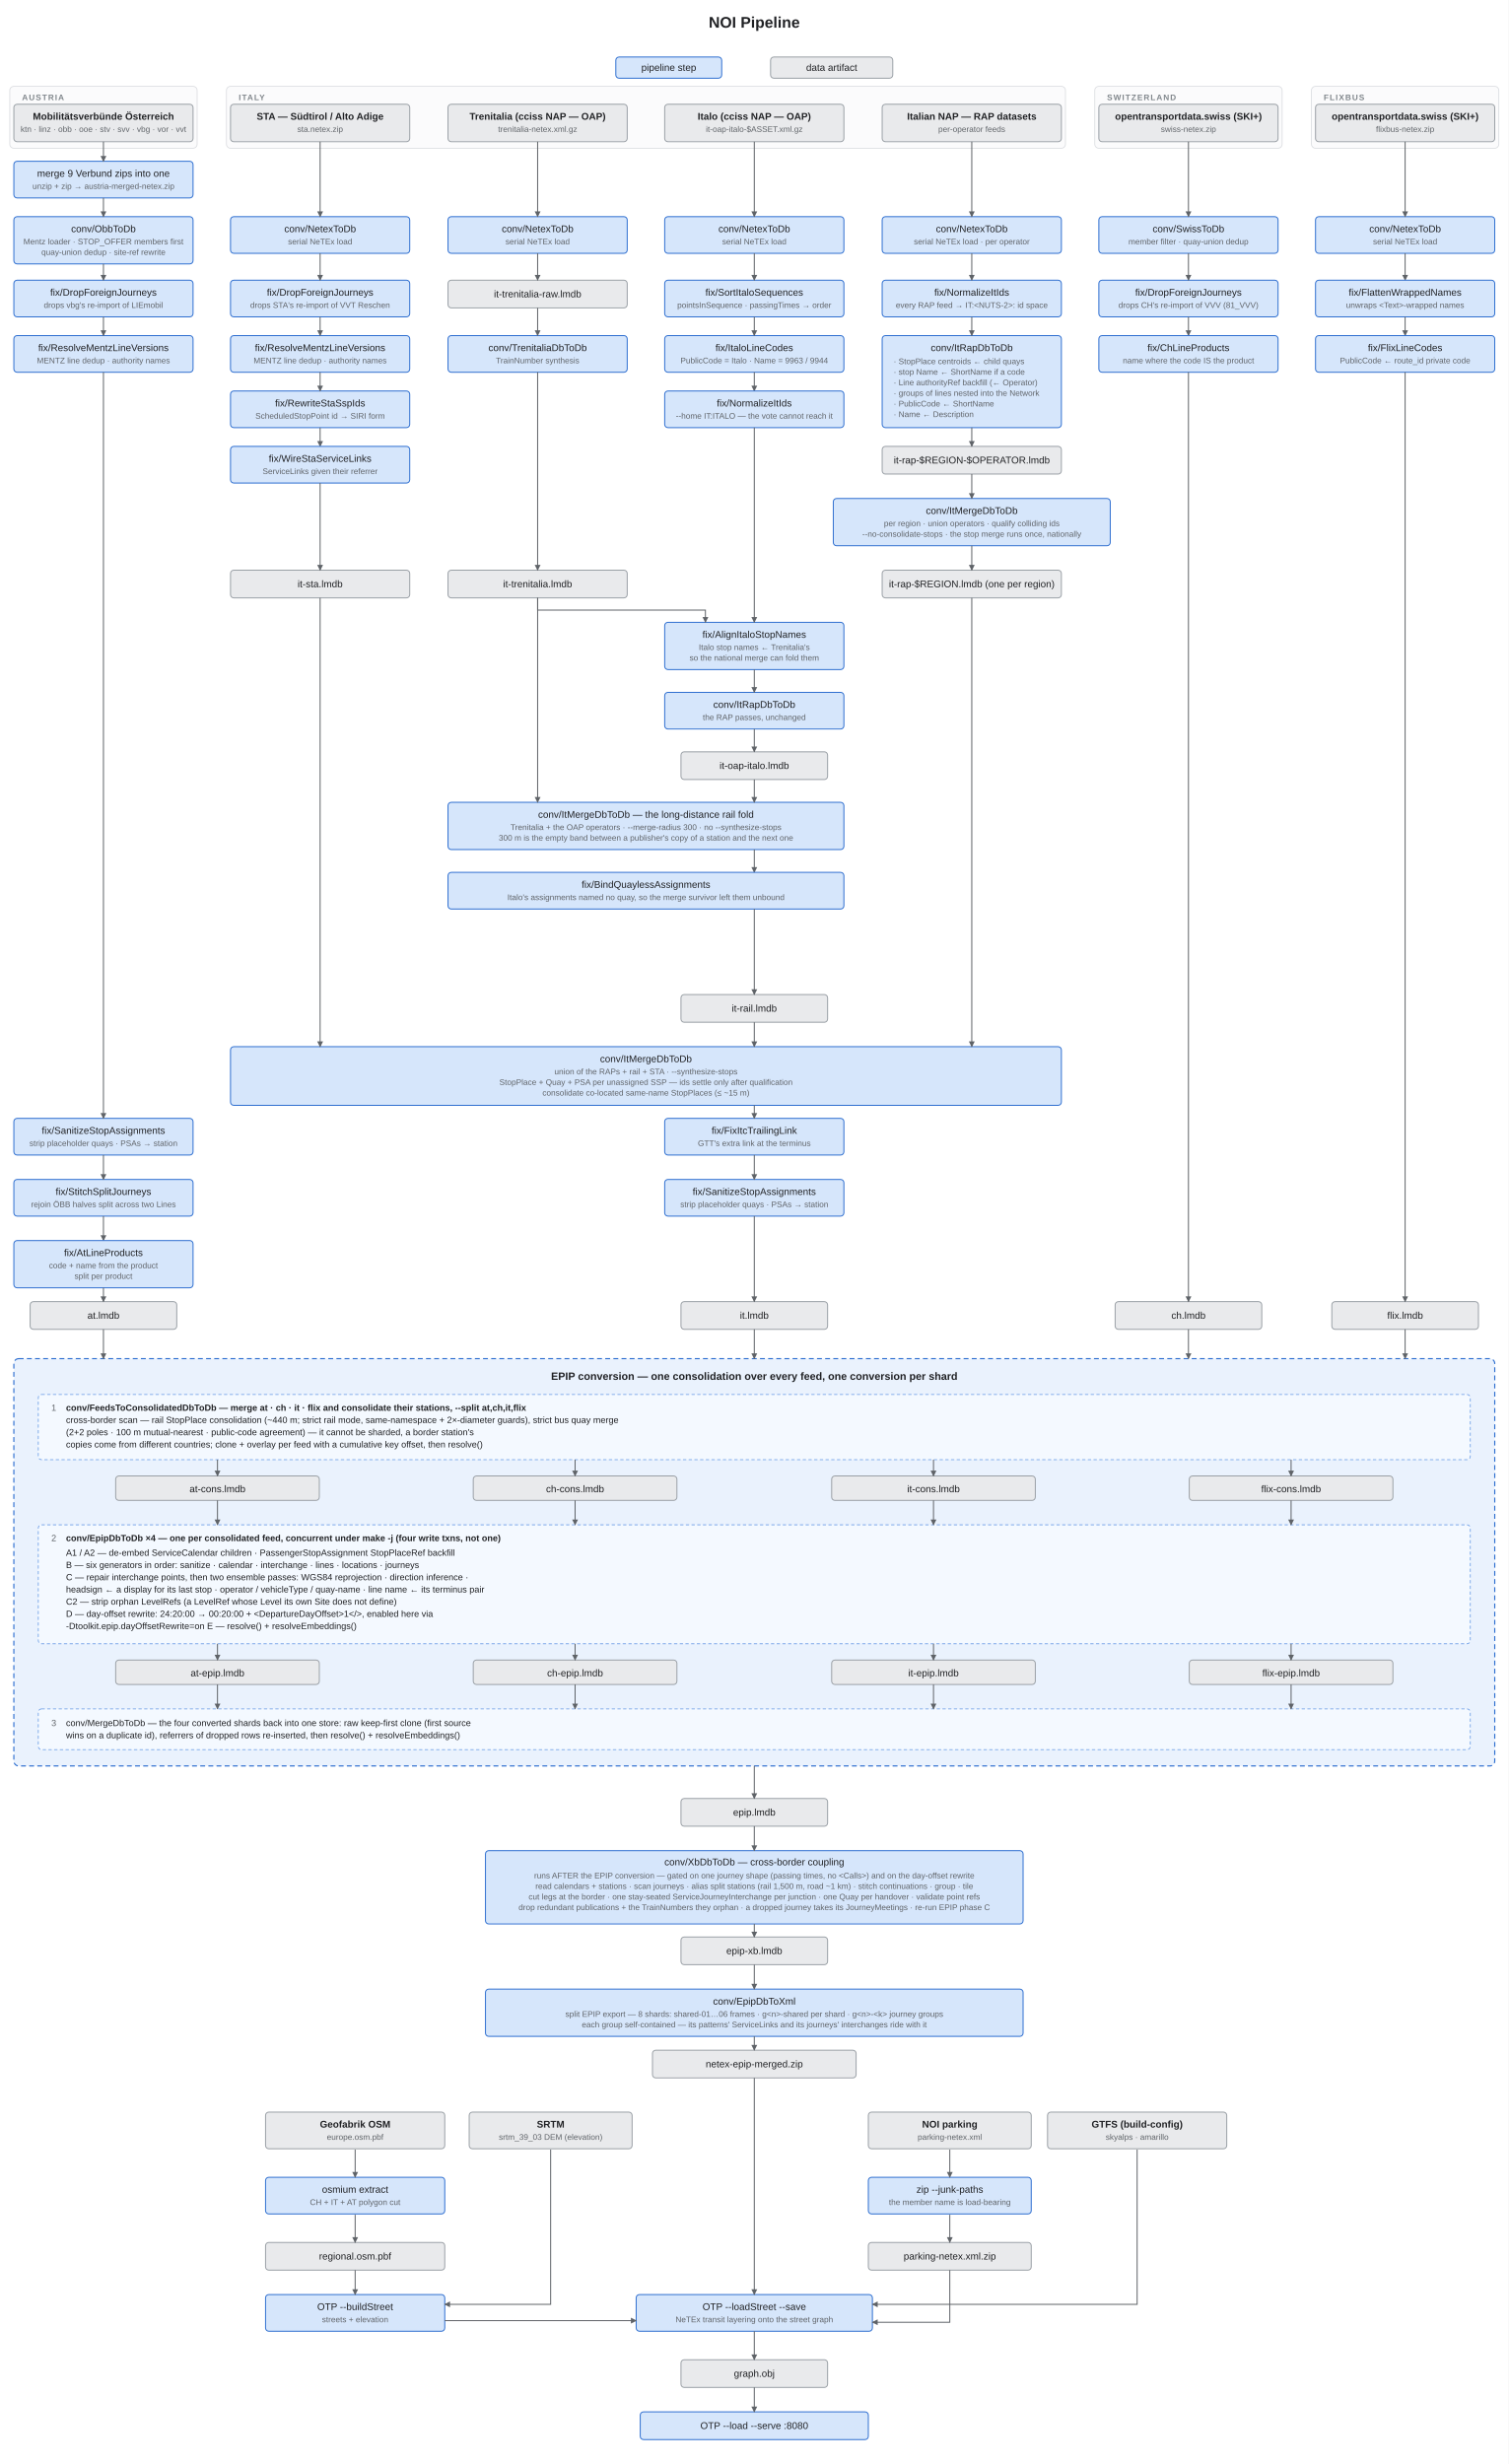
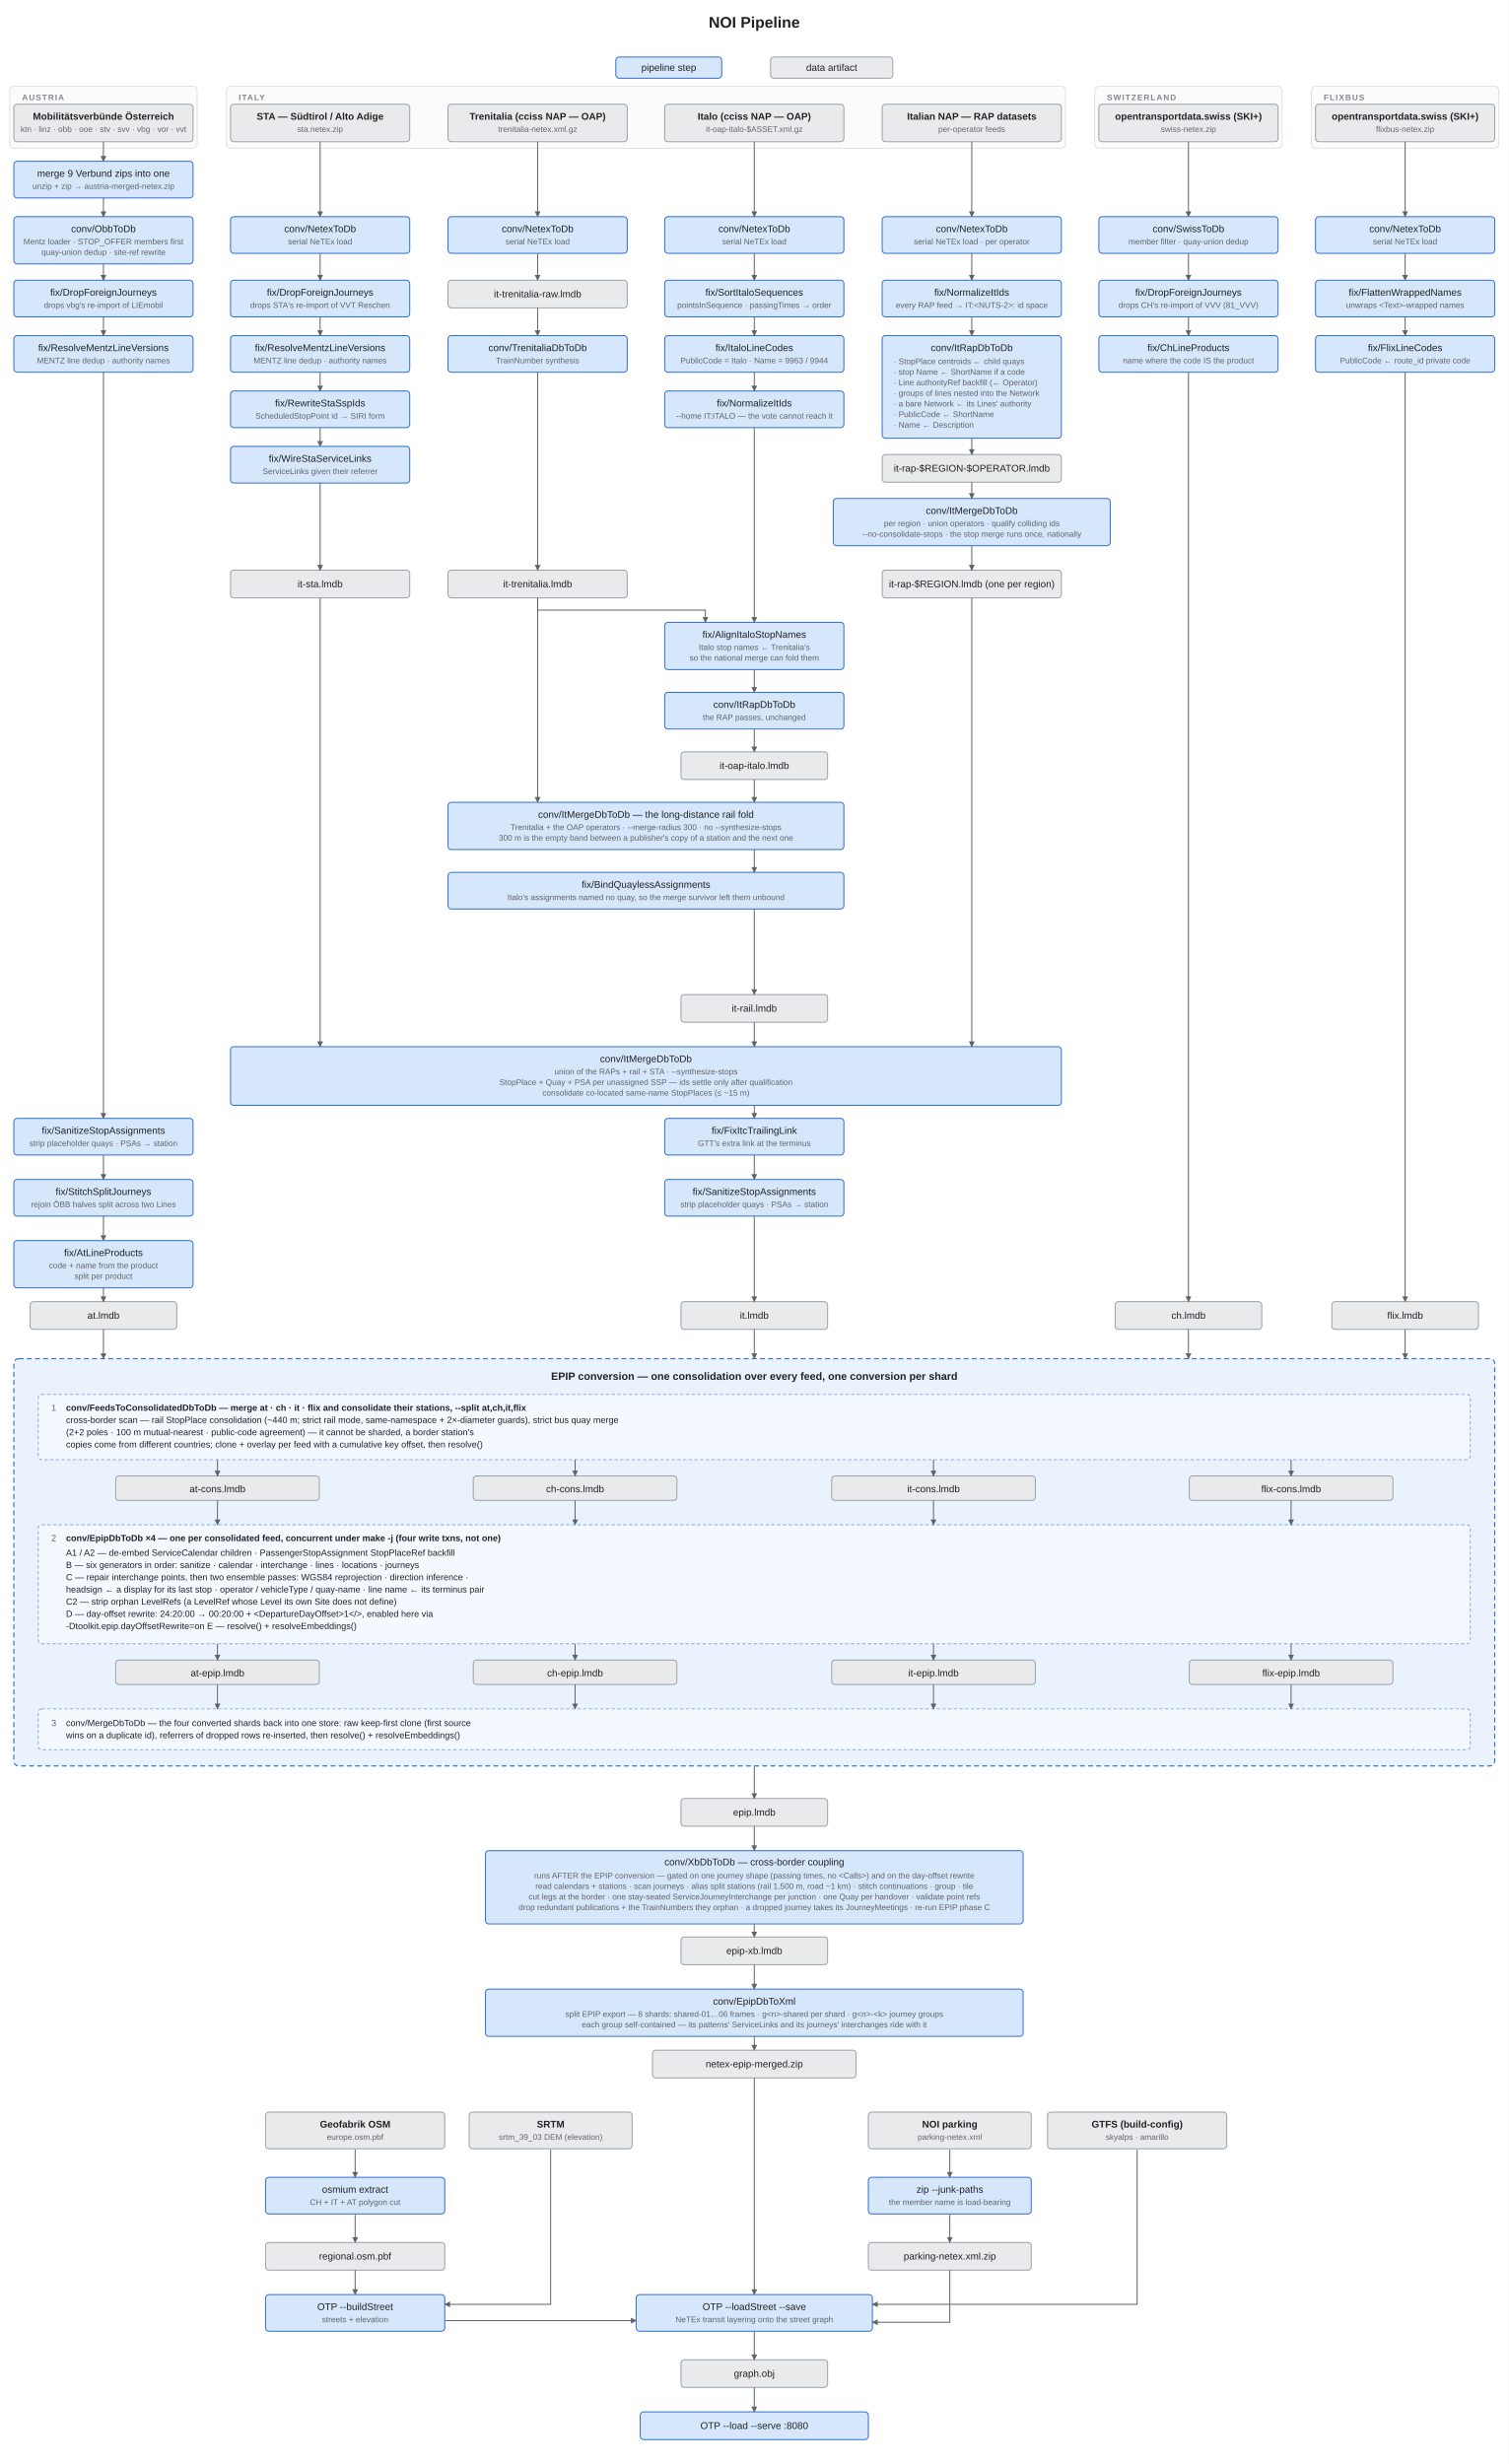
<svg xmlns="http://www.w3.org/2000/svg" viewBox="118 0 1852 3025" role="img" aria-label="NOI Pipeline">
  <defs>
    <marker id="a" viewBox="0 0 10 10" refX="9" refY="5" markerWidth="6" markerHeight="6" orient="auto-start-reverse">
      <path d="M 0 0 L 10 5 L 0 10 z" fill="#5f6368" />
    </marker>
  </defs>
  <style>
    text { font-family: "Liberation Sans", "Helvetica Neue", Helvetica, Arial, sans-serif;
           fill: #202124; }
    .title    { font-size: 19px; font-weight: 700; text-anchor: middle; }
    .grouplbl { font-size: 10px; font-weight: 700; fill: #80868b; letter-spacing: 1.2px; }
    .lbl      { font-size: 12px; text-anchor: middle; }
    .sub      { font-size: 10px; fill: #5f6368; text-anchor: middle; }
    .step     { fill: #d6e6fb; stroke: #2f6fd0; stroke-width: 1.2; }
    .artifact { fill: #e9eaec; stroke: #9aa0a6; stroke-width: 1.2; }
    .group    { fill: #fbfbfc; stroke: #dadce0; stroke-width: 1; }
    .fused    { fill: #eaf2fd; stroke: #2f6fd0; stroke-width: 1.4; stroke-dasharray: 6 4; }
    .fusedlbl { font-size: 13px; font-weight: 700; text-anchor: middle; }
    .fstep    { fill: #f4f9ff; stroke: #6c9de6; stroke-width: 1; stroke-dasharray: 4 3; }
    .fsteptxt { font-size: 11px; }
    .num      { font-size: 11px; fill: #5f6368; }
    .edge     { fill: none; stroke: #5f6368; stroke-width: 1.2; marker-end: url(#a); }
    a         { cursor: pointer; }
    a text    { text-decoration: none; }
    a:hover rect { stroke-width: 2.4; }
  </style>
  <rect width="1970" height="3025" fill="#ffffff" />
  <text class="title" x="1044" y="34">NOI Pipeline</text>
  <rect class="step" x="874" y="70" width="130" height="26" rx="4" />
  <text class="lbl" x="939" y="87">pipeline step</text>
  <rect class="artifact" x="1064" y="70" width="150" height="26" rx="4" />
  <text class="lbl" x="1139" y="87">data artifact</text>
  <rect class="group" x="130" y="106" width="230" height="76" rx="5" />
  <text class="grouplbl" x="145" y="123">AUSTRIA</text>
  <rect class="group" x="396" y="106" width="1030" height="76" rx="5" />
  <text class="grouplbl" x="411" y="123">ITALY</text>
  <rect class="group" x="1462" y="106" width="230" height="76" rx="5" />
  <text class="grouplbl" x="1477" y="123">SWITZERLAND</text>
  <rect class="group" x="1728" y="106" width="230" height="76" rx="5" />
  <text class="grouplbl" x="1743" y="123">FLIXBUS</text>
  <rect class="artifact" x="135" y="128" width="220" height="46" rx="4" />
  <text class="lbl" x="245" y="147" font-weight="600">Mobilitätsverbünde Österreich</text>
  <text class="sub" x="245" y="162">ktn · linz · obb · ooe · stv · svv · vbg · vor · vvt</text>
  <rect class="artifact" x="401" y="128" width="220" height="46" rx="4" />
  <text class="lbl" x="511" y="147" font-weight="600">STA — Südtirol / Alto Adige</text>
  <text class="sub" x="511" y="162">sta.netex.zip</text>
  <rect class="artifact" x="668" y="128" width="220" height="46" rx="4" />
  <text class="lbl" x="778" y="147" font-weight="600">Trenitalia (cciss NAP — OAP)</text>
  <text class="sub" x="778" y="162">trenitalia-netex.xml.gz</text>
  <rect class="artifact" x="934" y="128" width="220" height="46" rx="4" />
  <text class="lbl" x="1044" y="147" font-weight="600">Italo (cciss NAP — OAP)</text>
  <text class="sub" x="1044" y="162">it-oap-italo-$ASSET.xml.gz</text>
  <rect class="artifact" x="1201" y="128" width="220" height="46" rx="4" />
  <text class="lbl" x="1311" y="147" font-weight="600">Italian NAP — RAP datasets</text>
  <text class="sub" x="1311" y="162">per-operator feeds</text>
  <rect class="artifact" x="1467" y="128" width="220" height="46" rx="4" />
  <text class="lbl" x="1577" y="147" font-weight="600">opentransportdata.swiss (SKI+)</text>
  <text class="sub" x="1577" y="162">swiss-netex.zip</text>
  <rect class="artifact" x="1733" y="128" width="220" height="46" rx="4" />
  <text class="lbl" x="1843" y="147" font-weight="600">opentransportdata.swiss (SKI+)</text>
  <text class="sub" x="1843" y="162">flixbus-netex.zip</text>
  <rect class="step" x="135" y="198" width="220" height="45" rx="4" />
  <text class="lbl" x="245" y="217">merge 9 Verbund zips into one</text>
  <text class="sub" x="245" y="232">unzip + zip → austria-merged-netex.zip</text>
  <a href="../scripts/conv/ObbToDb.java">
    <rect class="step" x="135" y="266" width="220" height="58" rx="4" />
    <text class="lbl" x="245" y="285">conv/ObbToDb</text>
    <text class="sub" x="245" y="300">Mentz loader · STOP_OFFER members first</text>
    <text class="sub" x="245" y="313">quay-union dedup · site-ref rewrite</text>
  </a>
  <a href="../scripts/conv/NetexToDb.java">
    <rect class="step" x="401" y="266" width="220" height="45" rx="4" />
    <text class="lbl" x="511" y="285">conv/NetexToDb</text>
    <text class="sub" x="511" y="300">serial NeTEx load</text>
  </a>
  <a href="../scripts/conv/NetexToDb.java">
    <rect class="step" x="668" y="266" width="220" height="45" rx="4" />
    <text class="lbl" x="778" y="285">conv/NetexToDb</text>
    <text class="sub" x="778" y="300">serial NeTEx load</text>
  </a>
  <a href="../scripts/conv/NetexToDb.java">
    <rect class="step" x="934" y="266" width="220" height="45" rx="4" />
    <text class="lbl" x="1044" y="285">conv/NetexToDb</text>
    <text class="sub" x="1044" y="300">serial NeTEx load</text>
  </a>
  <a href="../scripts/conv/NetexToDb.java">
    <rect class="step" x="1201" y="266" width="220" height="45" rx="4" />
    <text class="lbl" x="1311" y="285">conv/NetexToDb</text>
    <text class="sub" x="1311" y="300">serial NeTEx load · per operator</text>
  </a>
  <a href="../scripts/conv/SwissToDb.java">
    <rect class="step" x="1467" y="266" width="220" height="45" rx="4" />
    <text class="lbl" x="1577" y="285">conv/SwissToDb</text>
    <text class="sub" x="1577" y="300">member filter · quay-union dedup</text>
  </a>
  <a href="../scripts/conv/NetexToDb.java">
    <rect class="step" x="1733" y="266" width="220" height="45" rx="4" />
    <text class="lbl" x="1843" y="285">conv/NetexToDb</text>
    <text class="sub" x="1843" y="300">serial NeTEx load</text>
  </a>
  <a href="../scripts/fix/DropForeignJourneys.java">
    <rect class="step" x="135" y="344" width="220" height="45" rx="4" />
    <text class="lbl" x="245" y="363">fix/DropForeignJourneys</text>
    <text class="sub" x="245" y="378">drops vbg's re-import of LIEmobil</text>
  </a>
  <a href="../scripts/fix/DropForeignJourneys.java">
    <rect class="step" x="401" y="344" width="220" height="45" rx="4" />
    <text class="lbl" x="511" y="363">fix/DropForeignJourneys</text>
    <text class="sub" x="511" y="378">drops STA's re-import of VVT Reschen</text>
  </a>
  <rect class="artifact" x="668" y="344" width="220" height="34" rx="4" />
  <text class="lbl" x="778" y="365">it-trenitalia-raw.lmdb</text>
  <a href="../scripts/fix/SortItaloSequences.java">
    <rect class="step" x="934" y="344" width="220" height="45" rx="4" />
    <text class="lbl" x="1044" y="363">fix/SortItaloSequences</text>
    <text class="sub" x="1044" y="378">pointsInSequence · passingTimes → order</text>
  </a>
  <a href="../scripts/fix/NormalizeItIds.java">
    <rect class="step" x="1201" y="344" width="220" height="45" rx="4" />
    <text class="lbl" x="1311" y="363">fix/NormalizeItIds</text>
    <text class="sub" x="1311" y="378">every RAP feed → IT:&lt;NUTS-2&gt;: id space</text>
  </a>
  <a href="../scripts/fix/DropForeignJourneys.java">
    <rect class="step" x="1467" y="344" width="220" height="45" rx="4" />
    <text class="lbl" x="1577" y="363">fix/DropForeignJourneys</text>
    <text class="sub" x="1577" y="378">drops CH's re-import of VVV (81_VVV)</text>
  </a>
  <a href="../scripts/fix/ResolveMentzLineVersions.java">
    <rect class="step" x="135" y="412" width="220" height="45" rx="4" />
    <text class="lbl" x="245" y="431">fix/ResolveMentzLineVersions</text>
    <text class="sub" x="245" y="446">MENTZ line dedup · authority names</text>
  </a>
  <a href="../scripts/fix/ResolveMentzLineVersions.java">
    <rect class="step" x="401" y="412" width="220" height="45" rx="4" />
    <text class="lbl" x="511" y="431">fix/ResolveMentzLineVersions</text>
    <text class="sub" x="511" y="446">MENTZ line dedup · authority names</text>
  </a>
  <a href="../scripts/conv/TrenitaliaDbToDb.java">
    <rect class="step" x="668" y="412" width="220" height="45" rx="4" />
    <text class="lbl" x="778" y="431">conv/TrenitaliaDbToDb</text>
    <text class="sub" x="778" y="446">TrainNumber synthesis</text>
  </a>
  <a href="../scripts/fix/ItaloLineCodes.java">
    <rect class="step" x="934" y="412" width="220" height="45" rx="4" />
    <text class="lbl" x="1044" y="431">fix/ItaloLineCodes</text>
    <text class="sub" x="1044" y="446">PublicCode = Italo · Name = 9963 / 9944</text>
  </a>
  <path class="edge" d="M 1044 457 L 1044 480" />
  <a href="../scripts/fix/NormalizeItIds.java">
    <rect class="step" x="934" y="480" width="220" height="45" rx="4" />
    <text class="lbl" x="1044" y="499">fix/NormalizeItIds</text>
    <text class="sub" x="1044" y="514">--home IT:ITALO — the vote cannot reach it</text>
  </a>
  <a href="../scripts/conv/ItRapDbToDb.java">
-     <rect class="step" x="1201" y="412" width="220" height="113" rx="4" />
+     <rect class="step" x="1201" y="412" width="220" height="126" rx="4" />
    <text class="lbl" x="1311" y="431">conv/ItRapDbToDb</text>
    <text class="sub" x="1215" y="447" style="text-anchor:start">· StopPlace centroids ← child quays</text>
    <text class="sub" x="1215" y="460" style="text-anchor:start">· stop Name ← ShortName if a code</text>
    <text class="sub" x="1215" y="473" style="text-anchor:start">· Line authorityRef backfill (← Operator)</text>
    <text class="sub" x="1215" y="486" style="text-anchor:start">· groups of lines nested into the Network</text>
-     <text class="sub" x="1215" y="499" style="text-anchor:start">· PublicCode ← ShortName</text>
-     <text class="sub" x="1215" y="512" style="text-anchor:start">· Name ← Description</text>
+     <text class="sub" x="1215" y="499" style="text-anchor:start">· a bare Network ← its Lines' authority</text>
+     <text class="sub" x="1215" y="512" style="text-anchor:start">· PublicCode ← ShortName</text>
+     <text class="sub" x="1215" y="525" style="text-anchor:start">· Name ← Description</text>
  </a>
  <a href="../scripts/fix/RewriteStaSspIds.java">
    <rect class="step" x="401" y="480" width="220" height="45" rx="4" />
    <text class="lbl" x="511" y="499">fix/RewriteStaSspIds</text>
    <text class="sub" x="511" y="514">ScheduledStopPoint id → SIRI form</text>
  </a>
-   <rect class="artifact" x="1201" y="548" width="220" height="34" rx="4" />
-   <text class="lbl" x="1311" y="569">it-rap-$REGION-$OPERATOR.lmdb</text>
+   <rect class="artifact" x="1201" y="558" width="220" height="34" rx="4" />
+   <text class="lbl" x="1311" y="579">it-rap-$REGION-$OPERATOR.lmdb</text>
  <a href="../scripts/conv/ItMergeDbToDb.java">
    <rect class="step" x="1141" y="612" width="340" height="58" rx="4" />
    <text class="lbl" x="1311" y="631">conv/ItMergeDbToDb</text>
    <text class="sub" x="1311" y="646">per region · union operators · qualify colliding ids</text>
    <text class="sub" x="1311" y="659">--no-consolidate-stops · the stop merge runs once, nationally</text>
  </a>
  <rect class="artifact" x="401" y="700" width="220" height="34" rx="4" />
  <text class="lbl" x="511" y="721">it-sta.lmdb</text>
  <rect class="artifact" x="668" y="700" width="220" height="34" rx="4" />
  <text class="lbl" x="778" y="721">it-trenitalia.lmdb</text>
  <rect class="artifact" x="1201" y="700" width="220" height="34" rx="4" />
  <text class="lbl" x="1311" y="721">it-rap-$REGION.lmdb (one per region)</text>
  <a href="../scripts/fix/AlignItaloStopNames.java">
    <rect class="step" x="934" y="764" width="220" height="58" rx="4" />
    <text class="lbl" x="1044" y="783">fix/AlignItaloStopNames</text>
    <text class="sub" x="1044" y="798">Italo stop names ← Trenitalia's</text>
    <text class="sub" x="1044" y="811">so the national merge can fold them</text>
  </a>
  <a href="../scripts/conv/ItRapDbToDb.java">
    <rect class="step" x="934" y="850" width="220" height="45" rx="4" />
    <text class="lbl" x="1044" y="869">conv/ItRapDbToDb</text>
    <text class="sub" x="1044" y="884">the RAP passes, unchanged</text>
  </a>
  <rect class="artifact" x="954" y="923" width="180" height="34" rx="4" />
  <text class="lbl" x="1044" y="944">it-oap-italo.lmdb</text>
  <a href="../scripts/conv/ItMergeDbToDb.java">
    <rect class="step" x="668" y="985" width="486" height="58" rx="4" />
    <text class="lbl" x="911" y="1004">conv/ItMergeDbToDb — the long-distance rail fold</text>
    <text class="sub" x="911" y="1019">Trenitalia + the OAP operators · --merge-radius 300 · no --synthesize-stops</text>
    <text class="sub" x="911" y="1032">300 m is the empty band between a publisher's copy of a station and the next one</text>
  </a>
  <rect class="artifact" x="954" y="1221" width="180" height="34" rx="4" />
  <text class="lbl" x="1044" y="1242">it-rail.lmdb</text>
  <a href="../scripts/conv/ItMergeDbToDb.java">
    <rect class="step" x="401" y="1285" width="1020" height="72" rx="4" />
    <text class="lbl" x="911" y="1304">conv/ItMergeDbToDb</text>
    <text class="sub" x="911" y="1319">union of the RAPs + rail + STA · --synthesize-stops</text>
    <text class="sub" x="911" y="1332">StopPlace + Quay + PSA per unassigned SSP — ids settle only after qualification</text>
    <text class="sub" x="911" y="1345">consolidate co-located same-name StopPlaces (≤ ~15 m)</text>
  </a>
  <a href="../scripts/fix/FixItcTrailingLink.java">
    <rect class="step" x="934" y="1373" width="220" height="45" rx="4" />
    <text class="lbl" x="1044" y="1392">fix/FixItcTrailingLink</text>
    <text class="sub" x="1044" y="1407">GTT's extra link at the terminus</text>
  </a>
  <a href="../scripts/fix/SanitizeStopAssignments.java">
    <rect class="step" x="135" y="1373" width="220" height="45" rx="4" />
    <text class="lbl" x="245" y="1392">fix/SanitizeStopAssignments</text>
    <text class="sub" x="245" y="1407">strip placeholder quays · PSAs → station</text>
  </a>
  <a href="../scripts/fix/StitchSplitJourneys.java">
    <rect class="step" x="135" y="1448" width="220" height="45" rx="4" />
    <text class="lbl" x="245" y="1467">fix/StitchSplitJourneys</text>
    <text class="sub" x="245" y="1482">rejoin ÖBB halves split across two Lines</text>
  </a>
  <a href="../scripts/fix/SanitizeStopAssignments.java">
    <rect class="step" x="934" y="1448" width="220" height="45" rx="4" />
    <text class="lbl" x="1044" y="1467">fix/SanitizeStopAssignments</text>
    <text class="sub" x="1044" y="1482">strip placeholder quays · PSAs → station</text>
  </a>
  <rect class="artifact" x="155" y="1598" width="180" height="34" rx="4" />
  <text class="lbl" x="245" y="1619">at.lmdb</text>
  <rect class="artifact" x="954" y="1598" width="180" height="34" rx="4" />
  <text class="lbl" x="1044" y="1619">it.lmdb</text>
  <rect class="artifact" x="1487" y="1598" width="180" height="34" rx="4" />
  <text class="lbl" x="1577" y="1619">ch.lmdb</text>
  <rect class="artifact" x="1753" y="1598" width="180" height="34" rx="4" />
  <text class="lbl" x="1843" y="1619">flix.lmdb</text>
  <rect class="fused" x="135" y="1668" width="1818" height="500" rx="6" />
  <text class="fusedlbl" x="1044" y="1694">EPIP conversion — one consolidation over every feed, one conversion per shard</text>
  <a href="../scripts/conv/FeedsToConsolidatedDbToDb.java">
    <rect class="fstep" x="165" y="1712" width="1758" height="80" rx="4" />
    <text class="num" x="181" y="1732">1</text>
    <text class="fsteptxt" x="199" y="1732" font-weight="600">conv/FeedsToConsolidatedDbToDb — merge at · ch · it · flix and consolidate their stations, --split at,ch,it,flix</text>
    <text class="fsteptxt" x="199" y="1747">cross-border scan — rail StopPlace consolidation (~440 m; strict rail mode, same-namespace + 2×-diameter guards), strict bus quay merge</text>
    <text class="fsteptxt" x="199" y="1762">(2+2 poles · 100 m mutual-nearest · public-code agreement) — it cannot be sharded, a border station's</text>
    <text class="fsteptxt" x="199" y="1777">copies come from different countries; clone + overlay per feed with a cumulative key offset, then resolve()</text>
  </a>
  <rect class="artifact" x="260" y="1812" width="250" height="30" rx="4" />
  <text class="lbl" x="385" y="1832">at-cons.lmdb</text>
  <rect class="artifact" x="699" y="1812" width="250" height="30" rx="4" />
  <text class="lbl" x="824" y="1832">ch-cons.lmdb</text>
  <rect class="artifact" x="1139" y="1812" width="250" height="30" rx="4" />
  <text class="lbl" x="1264" y="1832">it-cons.lmdb</text>
  <rect class="artifact" x="1578" y="1812" width="250" height="30" rx="4" />
  <text class="lbl" x="1703" y="1832">flix-cons.lmdb</text>
  <a href="../scripts/conv/EpipDbToDb.java">
    <rect class="fstep" x="165" y="1872" width="1758" height="146" rx="4" />
    <text class="num" x="181" y="1892">2</text>
    <text class="fsteptxt" x="199" y="1892" font-weight="600">conv/EpipDbToDb ×4 — one per consolidated feed, concurrent under make -j (four write txns, not one)</text>
    <text class="fsteptxt" x="199" y="1910">A1 / A2 — de-embed ServiceCalendar children · PassengerStopAssignment StopPlaceRef backfill</text>
    <text class="fsteptxt" x="199" y="1925">B — six generators in order: sanitize · calendar · interchange · lines · locations · journeys</text>
    <text class="fsteptxt" x="199" y="1940">C — repair interchange points, then two ensemble passes: WGS84 reprojection · direction inference ·</text>
    <text class="fsteptxt" x="199" y="1955">      headsign ← a display for its last stop · operator / vehicleType / quay-name · line name ← its terminus pair</text>
    <text class="fsteptxt" x="199" y="1970">C2 — strip orphan LevelRefs (a LevelRef whose Level its own Site does not define)</text>
    <text class="fsteptxt" x="199" y="1985">D — day-offset rewrite: 24:20:00 → 00:20:00 + &lt;DepartureDayOffset&gt;1&lt;/&gt;, enabled here via</text>
    <text class="fsteptxt" x="199" y="2000">      -Dtoolkit.epip.dayOffsetRewrite=on          E — resolve() + resolveEmbeddings()</text>
  </a>
  <rect class="artifact" x="260" y="2038" width="250" height="30" rx="4" />
  <text class="lbl" x="385" y="2058">at-epip.lmdb</text>
  <rect class="artifact" x="699" y="2038" width="250" height="30" rx="4" />
  <text class="lbl" x="824" y="2058">ch-epip.lmdb</text>
  <rect class="artifact" x="1139" y="2038" width="250" height="30" rx="4" />
  <text class="lbl" x="1264" y="2058">it-epip.lmdb</text>
  <rect class="artifact" x="1578" y="2038" width="250" height="30" rx="4" />
  <text class="lbl" x="1703" y="2058">flix-epip.lmdb</text>
  <a href="../scripts/conv/MergeDbToDb.java">
    <rect class="fstep" x="165" y="2098" width="1758" height="50" rx="4" />
    <text class="num" x="181" y="2119">3</text>
    <text class="fsteptxt" x="199" y="2119">conv/MergeDbToDb — the four converted shards back into one store: raw keep-first clone (first source</text>
    <text class="fsteptxt" x="199" y="2134">wins on a duplicate id), referrers of dropped rows re-inserted, then resolve() + resolveEmbeddings()</text>
  </a>
  <rect class="artifact" x="954" y="2208" width="180" height="34" rx="4" />
  <text class="lbl" x="1044" y="2229">epip.lmdb</text>
  <a href="../scripts/conv/XbDbToDb.java">
    <rect class="step" x="714" y="2272" width="660" height="90" rx="4" />
    <text class="lbl" x="1044" y="2290">conv/XbDbToDb — cross-border coupling</text>
    <text class="sub" x="1044" y="2306">runs AFTER the EPIP conversion — gated on one journey shape (passing times, no &lt;Calls&gt;) and on the day-offset rewrite</text>
    <text class="sub" x="1044" y="2319">read calendars + stations · scan journeys · alias split stations (rail 1,500 m, road ~1 km) · stitch continuations · group · tile</text>
    <text class="sub" x="1044" y="2332">cut legs at the border · one stay-seated ServiceJourneyInterchange per junction · one Quay per handover · validate point refs</text>
    <text class="sub" x="1044" y="2345">drop redundant publications + the TrainNumbers they orphan · a dropped journey takes its JourneyMeetings · re-run EPIP phase C</text>
  </a>
  <rect class="artifact" x="954" y="2378" width="180" height="34" rx="4" />
  <text class="lbl" x="1044" y="2399">epip-xb.lmdb</text>
  <a href="../scripts/conv/EpipDbToXml.java">
    <rect class="step" x="714" y="2442" width="660" height="58" rx="4" />
    <text class="lbl" x="1044" y="2461">conv/EpipDbToXml</text>
    <text class="sub" x="1044" y="2476">split EPIP export — 8 shards: shared-01…06 frames · g&lt;n&gt;-shared per shard · g&lt;n&gt;-&lt;k&gt; journey groups</text>
    <text class="sub" x="1044" y="2489">each group self-contained — its patterns' ServiceLinks and its journeys' interchanges ride with it</text>
  </a>
  <rect class="artifact" x="919" y="2517" width="250" height="34" rx="4" />
  <text class="lbl" x="1044" y="2538">netex-epip-merged.zip</text>
  <rect class="artifact" x="444" y="2593" width="220" height="45" rx="4" />
  <text class="lbl" x="554" y="2612" font-weight="600">Geofabrik OSM</text>
  <text class="sub" x="554" y="2627">europe.osm.pbf</text>
  <rect class="artifact" x="694" y="2593" width="200" height="45" rx="4" />
  <text class="lbl" x="794" y="2612" font-weight="600">SRTM</text>
  <text class="sub" x="794" y="2627">srtm_39_03 DEM (elevation)</text>
  <rect class="artifact" x="1184" y="2593" width="200" height="45" rx="4" />
  <text class="lbl" x="1284" y="2612" font-weight="600">NOI parking</text>
  <text class="sub" x="1284" y="2627">parking-netex.xml</text>
  <rect class="artifact" x="1404" y="2593" width="220" height="45" rx="4" />
  <text class="lbl" x="1514" y="2612" font-weight="600">GTFS (build-config)</text>
  <text class="sub" x="1514" y="2627">skyalps · amarillo</text>
  <rect class="step" x="444" y="2673" width="220" height="45" rx="4" />
  <text class="lbl" x="554" y="2692">osmium extract</text>
  <text class="sub" x="554" y="2707">CH + IT + AT polygon cut</text>
  <rect class="step" x="1184" y="2673" width="200" height="45" rx="4" />
  <text class="lbl" x="1284" y="2692">zip --junk-paths</text>
  <text class="sub" x="1284" y="2707">the member name is load-bearing</text>
  <rect class="artifact" x="444" y="2753" width="220" height="34" rx="4" />
  <text class="lbl" x="554" y="2774">regional.osm.pbf</text>
  <rect class="artifact" x="1184" y="2753" width="200" height="34" rx="4" />
  <text class="lbl" x="1284" y="2774">parking-netex.xml.zip</text>
  <rect class="step" x="444" y="2817" width="220" height="45" rx="4" />
  <text class="lbl" x="554" y="2836">OTP --buildStreet</text>
  <text class="sub" x="554" y="2851">streets + elevation</text>
  <rect class="step" x="899" y="2817" width="290" height="45" rx="4" />
  <text class="lbl" x="1044" y="2836">OTP --loadStreet --save</text>
  <text class="sub" x="1044" y="2851">NeTEx transit layering onto the street graph</text>
  <rect class="artifact" x="954" y="2897" width="180" height="34" rx="4" />
  <text class="lbl" x="1044" y="2918">graph.obj</text>
  <rect class="step" x="904" y="2961" width="280" height="34" rx="4" />
  <text class="lbl" x="1044" y="2982">OTP --load --serve :8080</text>
  <path class="edge" d="M 245 174 L 245 198" />
  <path class="edge" d="M 245 243 L 245 266" />
  <path class="edge" d="M 245 324 L 245 344" />
  <path class="edge" d="M 245 389 L 245 412" />
  <path class="edge" d="M 245 457 L 245 1373" />
  <path class="edge" d="M 245 1418 L 245 1448" />
  <path class="edge" d="M 245 1493 L 245 1523" />
  <a href="../scripts/fix/AtLineProducts.java">
    <rect class="step" x="135" y="1523" width="220" height="58" rx="4" />
    <text class="lbl" x="245" y="1542">fix/AtLineProducts</text>
    <text class="sub" x="245" y="1557">code + name from the product</text>
    <text class="sub" x="245" y="1570">split per product</text>
  </a>
  <path class="edge" d="M 245 1581 L 245 1598" />
  <path class="edge" d="M 511 174 L 511 266" />
  <path class="edge" d="M 511 311 L 511 344" />
  <path class="edge" d="M 511 389 L 511 412" />
  <path class="edge" d="M 511 457 L 511 480" />
  <path class="edge" d="M 511 525 L 511 548" />
  <a href="../scripts/fix/WireStaServiceLinks.java">
    <rect class="step" x="401" y="548" width="220" height="45" rx="4" />
    <text class="lbl" x="511" y="567">fix/WireStaServiceLinks</text>
    <text class="sub" x="511" y="582">ServiceLinks given their referrer</text>
  </a>
  <path class="edge" d="M 511 593 L 511 700" />
  <path class="edge" d="M 778 174 L 778 266" />
  <path class="edge" d="M 778 311 L 778 344" />
  <path class="edge" d="M 778 378 L 778 412" />
  <path class="edge" d="M 778 457 L 778 700" />
  <path class="edge" d="M 1044 174 L 1044 266" />
  <path class="edge" d="M 1044 311 L 1044 344" />
  <path class="edge" d="M 1044 389 L 1044 412" />
  <path class="edge" d="M 1044 525 L 1044 764" />
  <path class="edge" d="M 1044 822 L 1044 850" />
  <path class="edge" d="M 1044 895 L 1044 923" />
  <path class="edge" d="M 1311 174 L 1311 266" />
  <path class="edge" d="M 1311 311 L 1311 344" />
  <path class="edge" d="M 1311 389 L 1311 412" />
-   <path class="edge" d="M 1311 525 L 1311 548" />
-   <path class="edge" d="M 1311 582 L 1311 612" />
+   <path class="edge" d="M 1311 538 L 1311 558" />
+   <path class="edge" d="M 1311 592 L 1311 612" />
  <path class="edge" d="M 1311 670 L 1311 700" />
  <path class="edge" d="M 1577 174 L 1577 266" />
  <path class="edge" d="M 1577 311 L 1577 344" />
  <path class="edge" d="M 1577 389 L 1577 412" />
  <a href="../scripts/fix/ChLineProducts.java">
    <rect class="step" x="1467" y="412" width="220" height="45" rx="4" />
    <text class="lbl" x="1577" y="431">fix/ChLineProducts</text>
    <text class="sub" x="1577" y="446">name where the code IS the product</text>
  </a>
  <path class="edge" d="M 1577 457 L 1577 1598" />
  <path class="edge" d="M 1843 174 L 1843 266" />
  <path class="edge" d="M 1843 311 L 1843 344" />
  <a href="../scripts/fix/FlattenWrappedNames.java">
    <rect class="step" x="1733" y="344" width="220" height="45" rx="4" />
    <text class="lbl" x="1843" y="363">fix/FlattenWrappedNames</text>
    <text class="sub" x="1843" y="378">unwraps &lt;Text&gt;-wrapped names</text>
  </a>
  <path class="edge" d="M 1843 389 L 1843 412" />
  <a href="../scripts/fix/FlixLineCodes.java">
    <rect class="step" x="1733" y="412" width="220" height="45" rx="4" />
    <text class="lbl" x="1843" y="431">fix/FlixLineCodes</text>
    <text class="sub" x="1843" y="446">PublicCode ← route_id private code</text>
  </a>
  <path class="edge" d="M 1843 457 L 1843 1598" />
  <path class="edge" d="M 778 734 L 778 749 L 984 749 L 984 764" />
  <path class="edge" d="M 778 734 L 778 985" />
  <path class="edge" d="M 1044 957 L 1044 985" />
  <path class="edge" d="M 1044 1043 L 1044 1071" />
  <a href="../scripts/fix/BindQuaylessAssignments.java">
    <rect class="step" x="668" y="1071" width="486" height="45" rx="4" />
    <text class="lbl" x="911" y="1090">fix/BindQuaylessAssignments</text>
    <text class="sub" x="911" y="1105">Italo's assignments named no quay, so the merge survivor left them unbound</text>
  </a>
  <path class="edge" d="M 1044 1116 L 1044 1221" />
  <path class="edge" d="M 1044 1255 L 1044 1285" />
  <path class="edge" d="M 511 734 L 511 1285" />
  <path class="edge" d="M 1311 734 L 1311 1285" />
  <path class="edge" d="M 1044 1357 L 1044 1373" />
  <path class="edge" d="M 1044 1418 L 1044 1448" />
  <path class="edge" d="M 1044 1493 L 1044 1598" />
  <path class="edge" d="M 245 1632 L 245 1668" />
  <path class="edge" d="M 1577 1632 L 1577 1668" />
  <path class="edge" d="M 1843 1632 L 1843 1668" />
  <path class="edge" d="M 1044 1632 L 1044 1668" />
  <path class="edge" d="M 385 1792 L 385 1812" />
  <path class="edge" d="M 824 1792 L 824 1812" />
  <path class="edge" d="M 1264 1792 L 1264 1812" />
  <path class="edge" d="M 1703 1792 L 1703 1812" />
  <path class="edge" d="M 385 1842 L 385 1872" />
  <path class="edge" d="M 824 1842 L 824 1872" />
  <path class="edge" d="M 1264 1842 L 1264 1872" />
  <path class="edge" d="M 1703 1842 L 1703 1872" />
  <path class="edge" d="M 385 2018 L 385 2038" />
  <path class="edge" d="M 824 2018 L 824 2038" />
  <path class="edge" d="M 1264 2018 L 1264 2038" />
  <path class="edge" d="M 1703 2018 L 1703 2038" />
  <path class="edge" d="M 385 2068 L 385 2098" />
  <path class="edge" d="M 824 2068 L 824 2098" />
  <path class="edge" d="M 1264 2068 L 1264 2098" />
  <path class="edge" d="M 1703 2068 L 1703 2098" />
  <path class="edge" d="M 1044 2168 L 1044 2208" />
  <path class="edge" d="M 1044 2242 L 1044 2272" />
  <path class="edge" d="M 1044 2362 L 1044 2378" />
  <path class="edge" d="M 1044 2412 L 1044 2442" />
  <path class="edge" d="M 1044 2500 L 1044 2517" />
  <path class="edge" d="M 554 2639 L 554 2673" />
  <path class="edge" d="M 554 2719 L 554 2753" />
  <path class="edge" d="M 554 2787 L 554 2817" />
  <path class="edge" d="M 794 2639 L 794 2829 L 664 2829" />
  <path class="edge" d="M 664 2849 L 899 2849" />
  <path class="edge" d="M 1044 2551 L 1044 2817" />
  <path class="edge" d="M 1284 2639 L 1284 2673" />
  <path class="edge" d="M 1284 2719 L 1284 2753" />
  <path class="edge" d="M 1284 2787 L 1284 2851 L 1189 2851" />
  <path class="edge" d="M 1514 2639 L 1514 2829 L 1189 2829" />
  <path class="edge" d="M 1044 2862 L 1044 2897" />
  <path class="edge" d="M 1044 2931 L 1044 2961" />
</svg>
